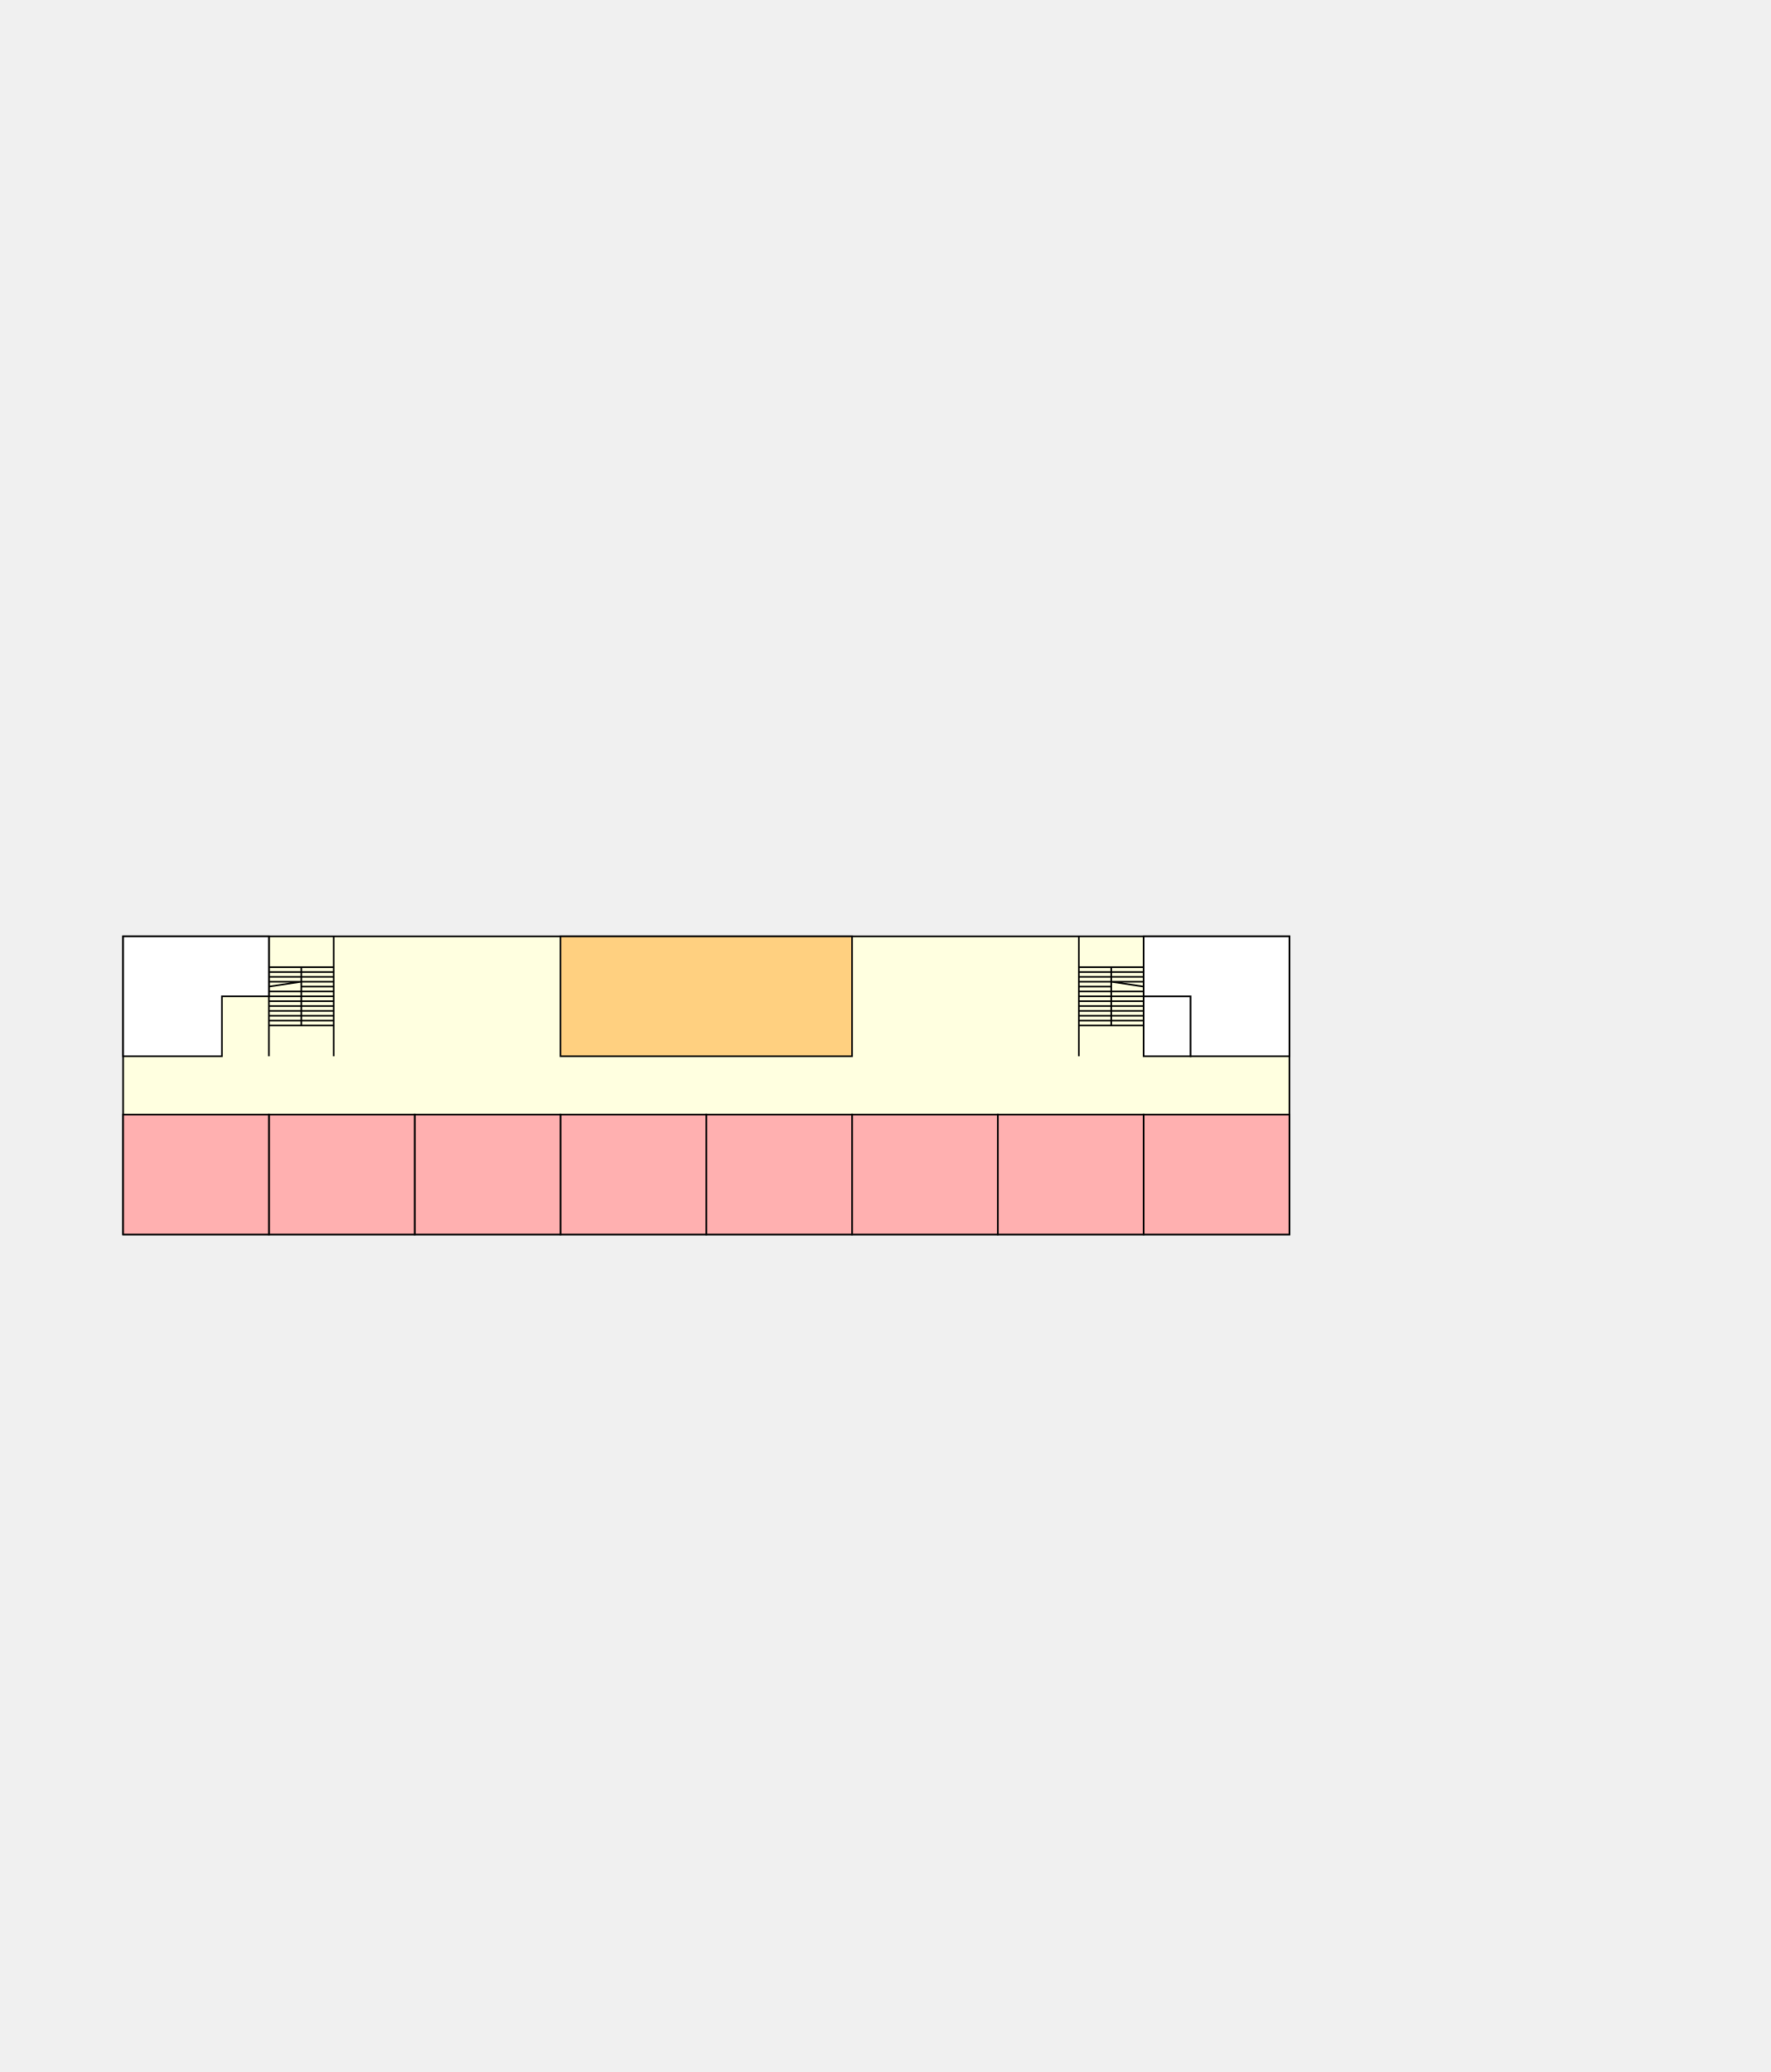
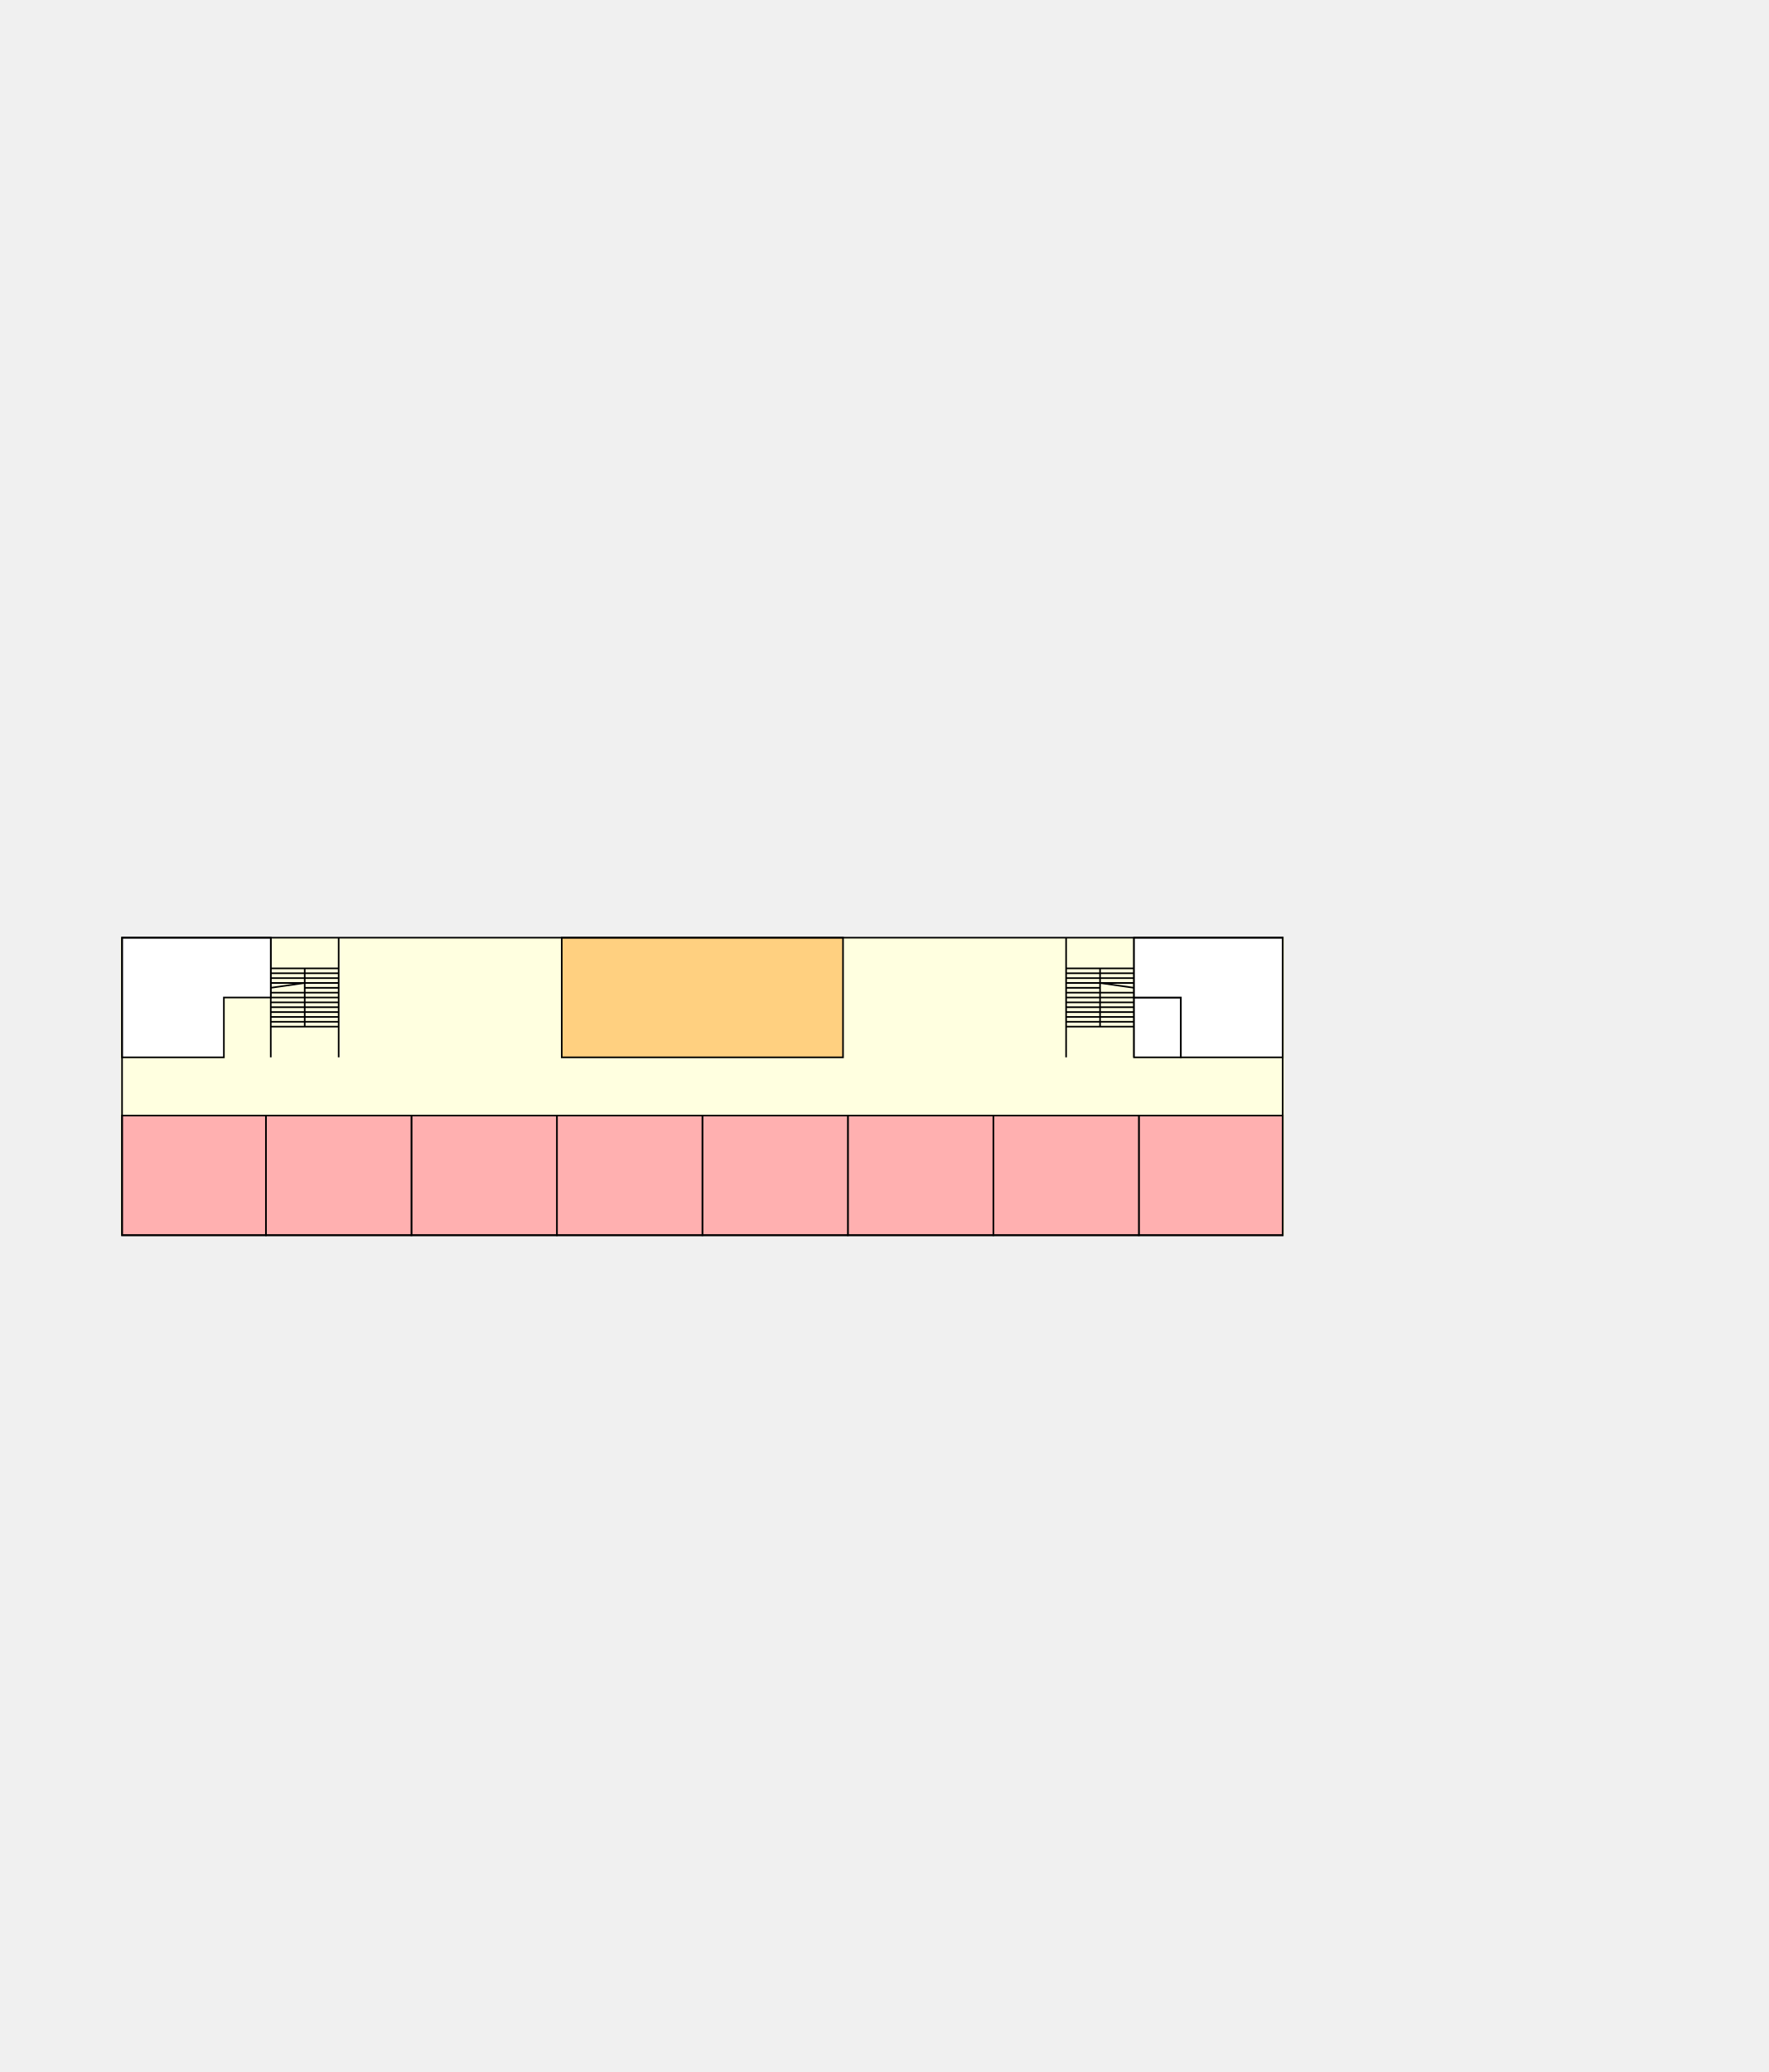
- <svg xmlns="http://www.w3.org/2000/svg" width="1093" height="1279" version="1.1" id="svg282" viewBox="0 0 1093 1279">
-   <defs id="defs286" />
-   <g id="floor_4" style="display:inline">
-     <g transform="translate(20)" style="display:inline" id="bg4">
-       <path fill="#ffffe0" stroke="#000000" stroke-width="1px" d="M 56,578 V 762 H 776 V 578 Z" id="path238" style="stroke:none" />
-       <path fill="none" stroke="#000000" stroke-width="1px" d="M 56,578 V 762 H 776 V 578 Z" id="__outer4" />
-       <path fill="none" stroke="#000000" stroke-width="1px" d="m 646,578 v 74 z m 40,0 v 74 z m -20,19 v 36 z m -20,0 h 40 z m 0,3 h 40 z m 0,3 h 40 z m 0,3 h 40 z m 0,3 h 20 z m 0,3 h 40 z m 0,3 h 40 z m 0,3 h 40 z m 0,3 h 40 z m 0,3 h 40 z m 0,3 h 40 z m 0,3 h 40 z m 0,3 h 40 z m 40,-24 -20,-3 z" id="____staircase41" />
-       <path fill="none" stroke="#000000" stroke-width="1px" d="m 146,578 v 74 z m 40,0 v 74 z m -20,19 v 36 z m -20,0 h 40 z m 0,3 h 40 z m 0,3 h 40 z m 0,3 h 40 z m 20,3 h 20 z m -20,3 h 40 z m 0,3 h 40 z m 0,3 h 40 z m 0,3 h 40 z m 0,3 h 40 z m 0,3 h 40 z m 0,3 h 40 z m 0,3 h 40 z m 0,-24 20,-3 z" id="____staircase42" />
-       <path fill="#ffd080" stroke="#000000" stroke-width="1px" id="____terrace3" d="m 326,578 v 74 h 180 v -74 z" />
-       <path fill="#ffffff" stroke="#000000" stroke-width="1px" id="____EV41" d="m 686,615 v 37 h 29 v -37 z" />
-       <path fill="#ffffff" stroke="#000000" stroke-width="1px" id="____WC41" d="m 686,578 h 90 v 74 h -61 v -37 h -29 z" />
-       <path fill="#ffffff" stroke="#000000" stroke-width="1px" id="____WC42" d="m 56,578 h 90 v 37 h -29 v 37 H 56 v -37 z" style="display:inline" />
-       <path fill="#ffb0b0" stroke="#000000" stroke-width="1px" id="Room_S41" d="m 686,688 v 74 h 90 v -74 z" style="display:inline" />
-       <path fill="#ffb0b0" stroke="#000000" stroke-width="1px" id="Room_S42" d="m 596,688 v 74 h 90 v -74 z" style="display:inline" />
-       <path fill="#ffb0b0" stroke="#000000" stroke-width="1px" id="Room_S43" d="m 506,688 v 74 h 90 v -74 z" style="display:inline" />
-       <path fill="#ffb0b0" stroke="#000000" stroke-width="1px" id="Room_S44" d="m 416,688 v 74 h 90 v -74 z" style="display:inline" />
-       <path fill="#ffb0b0" stroke="#000000" stroke-width="1px" id="Room_S45" d="m 326,688 v 74 h 90 v -74 z" style="display:inline;stroke-width:1;stroke-dasharray:none" />
-       <path fill="#ffb0b0" stroke="#000000" stroke-width="1px" id="Room_S46" d="m 236,688 v 74 h 90 v -74 z" style="display:inline" />
-       <path fill="#ffb0b0" stroke="#000000" stroke-width="1px" id="Room_S47" d="m 146,688 v 74 h 90 v -74 z" style="display:inline" />
-       <path fill="#ffb0b0" stroke="#000000" stroke-width="1px" id="Room_S48" d="m 56,688 v 74 h 90 v -74 z" style="display:inline" />
+ <svg xmlns="http://www.w3.org/2000/svg" width="1094" height="1281.4" version="1.1" id="svg282" viewBox="0 0 1094 1281.4">
+   <defs id="defs1" />
+   <g id="floor_4" style="display:inline" transform="translate(-1.5,1.9)">
+     <g transform="translate(20)" id="bg4">
+       <path fill="#ffffe0" d="M 56,578 V 762 H 776 V 578 Z" id="path238" />
+       <path fill="none" stroke="#000000" stroke-width="1px" d="m 641,578 v 74 z m 42,0 v 74 z m -21,19 v 36 z m -21,0 h 42 z m 0,3 h 42 z m 0,3 h 42 z m 0,3 h 42 z m 0,3 h 21 z m 0,3 h 42 z m 0,3 h 42 z m 0,3 h 42 z m 0,3 h 42 z m 0,3 h 42 z m 0,3 h 42 z m 0,3 h 42 z m 0,3 h 42 z m 42,-24 -21,-3 z" id="____staircase41" />
+       <path fill="none" stroke="#000000" stroke-width="1px" d="m 149,578 v 74 z m 42,0 v 74 z m -21,19 v 36 z m -21,0 h 42 z m 0,3 h 42 z m 0,3 h 42 z m 0,3 h 42 z m 21,3 h 21 z m -21,3 h 42 z m 0,3 h 42 z m 0,3 h 42 z m 0,3 h 42 z m 0,3 h 42 z m 0,3 h 42 z m 0,3 h 42 z m 0,3 h 42 z m 0,-24 21,-3 z" id="____staircase42" />
+       <path fill="#ffd080" stroke="#000000" stroke-width="1px" id="____terrace3" d="m 329,578 v 74 h 174 v -74 z" />
+       <path fill="#ffffff" stroke="#000000" stroke-width="1px" id="____EV41" d="m 683,615 v 37 h 29 v -37 z" />
+       <path fill="#ffffff" stroke="#000000" stroke-width="1px" id="____WC41" d="m 683,578 h 92 v 74 h -63 v -37 h -29 z" />
+       <path fill="#ffffff" stroke="#000000" stroke-width="1px" id="____WC42" d="m 57,578 h 92 v 37 h -29 v 37 H 57 Z" />
+       <path fill="#ffb0b0" stroke="#000000" stroke-width="1px" id="Room_S41" d="m 686,688 v 74 h 89 v -74 z" />
+       <path fill="#ffb0b0" stroke="#000000" stroke-width="1px" id="Room_S42" d="m 596,688 v 74 h 90 v -74 z" />
+       <path fill="#ffb0b0" stroke="#000000" stroke-width="1px" id="Room_S43" d="m 506,688 v 74 h 90 v -74 z" />
+       <path fill="#ffb0b0" stroke="#000000" stroke-width="1px" id="Room_S44" d="m 416,688 v 74 h 90 v -74 z" />
+       <path fill="#ffb0b0" stroke="#000000" stroke-width="1px" id="Room_S45" d="m 326,688 v 74 h 90 v -74 z" />
+       <path fill="#ffb0b0" stroke="#000000" stroke-width="1px" id="Room_S46" d="m 236,688 v 74 h 90 v -74 z" />
+       <path fill="#ffb0b0" stroke="#000000" stroke-width="1px" id="Room_S47" d="m 146,688 v 74 h 90 v -74 z" />
+       <path fill="#ffb0b0" stroke="#000000" stroke-width="1px" id="Room_S48" d="m 57,688 v 74 h 89 v -74 z" />
+       <path fill="none" stroke="#000000" stroke-width="1px" d="M 57,578 V 762 H 775 V 578 Z" id="__outer4" />
    </g>
  </g>
</svg>
